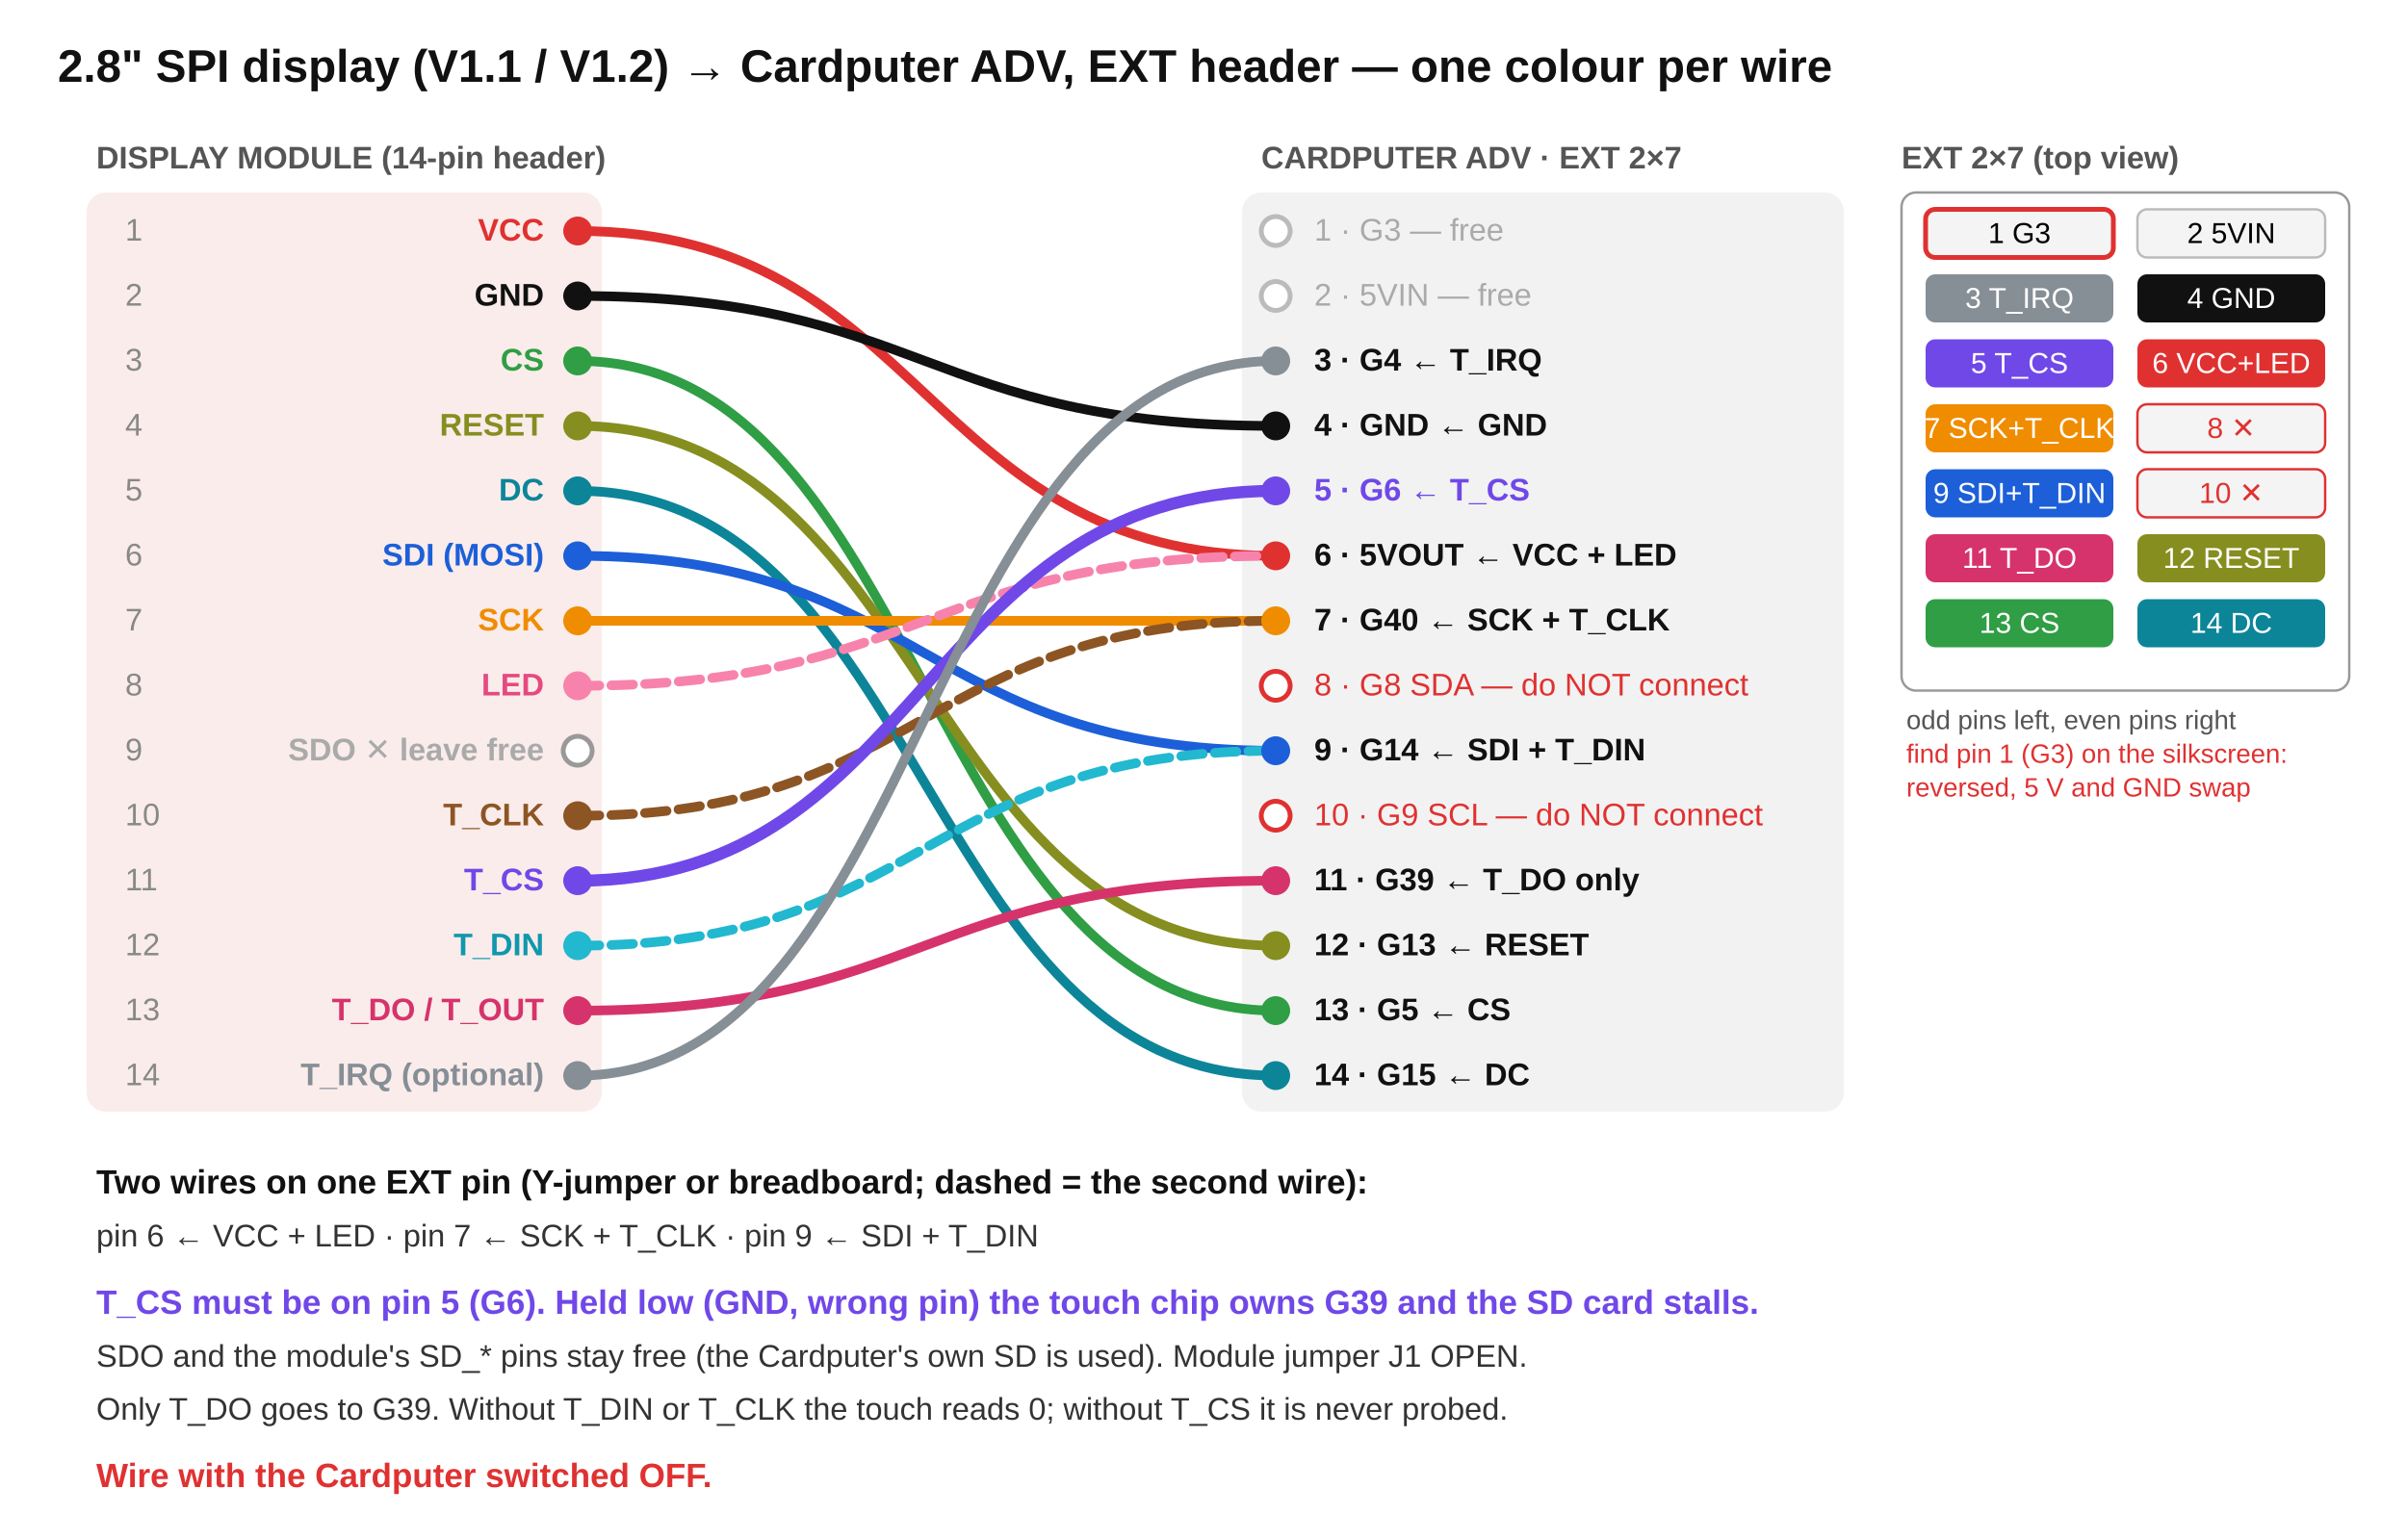
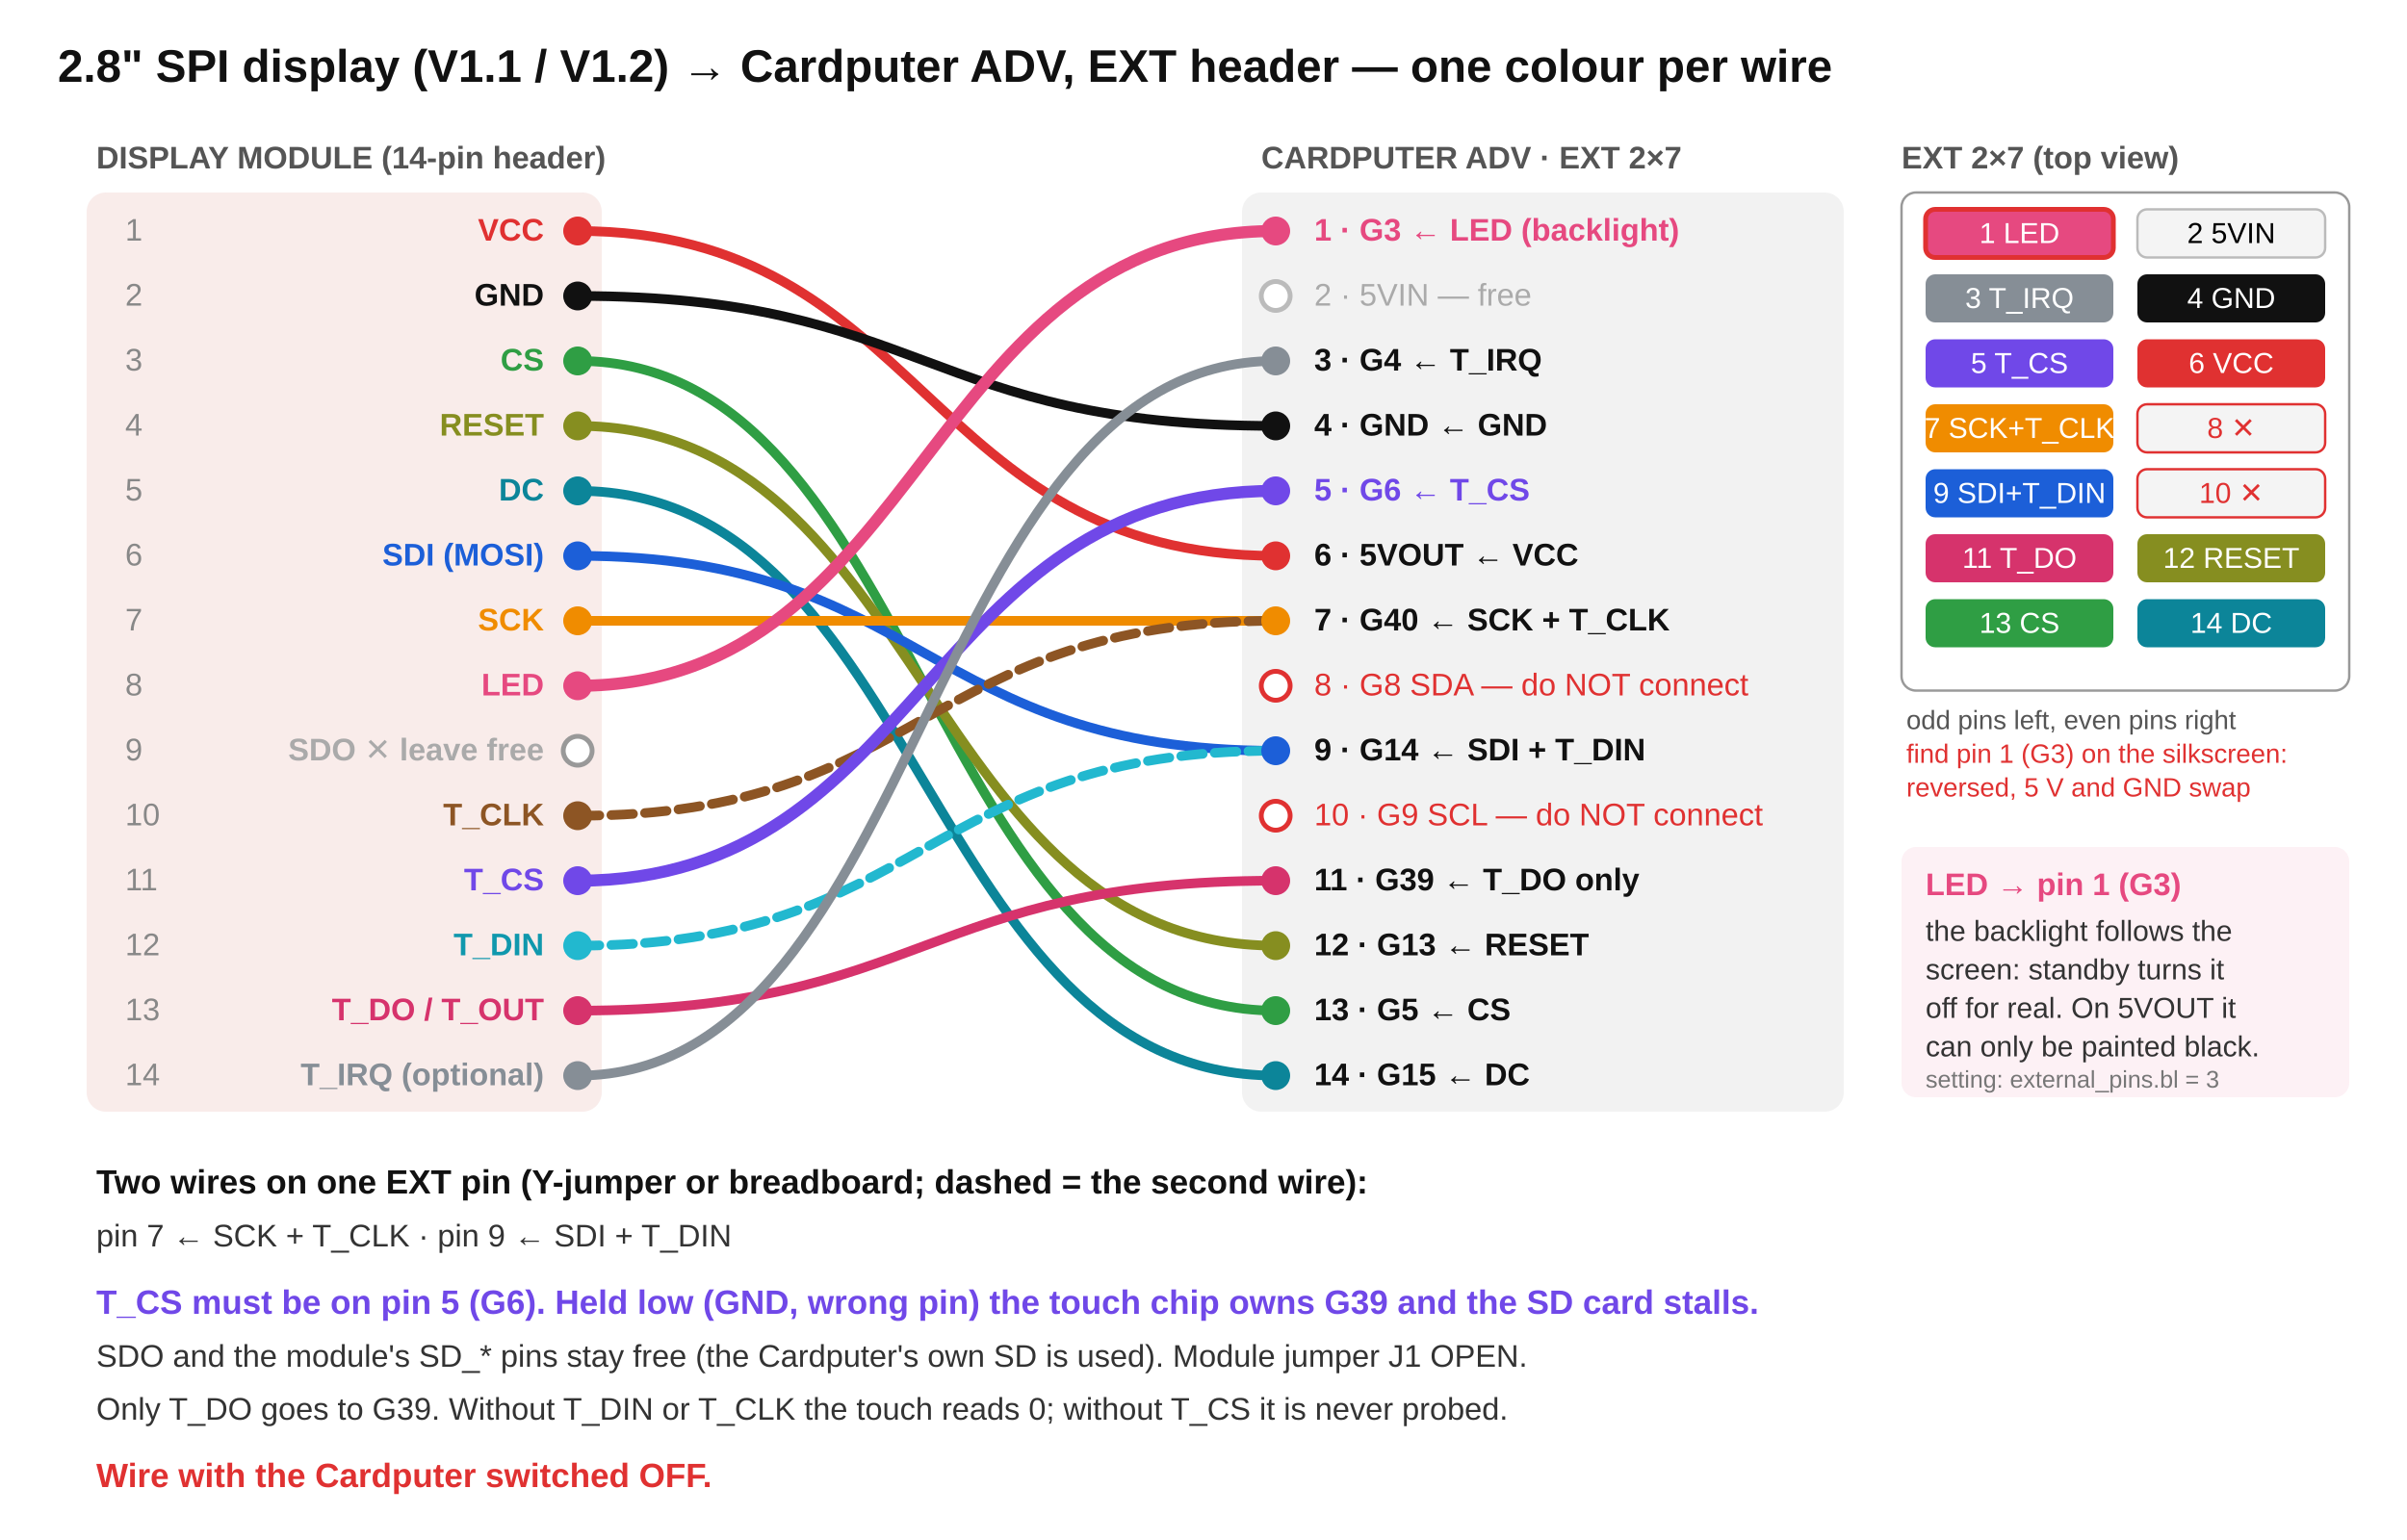
<svg xmlns="http://www.w3.org/2000/svg" viewBox="0 0 1000 640" font-family="Segoe UI, Arial, sans-serif" font-size="13">
  <rect width="1000" height="640" fill="#ffffff" />
  <text x="24" y="34" font-size="19" font-weight="700" fill="#111">2.8" SPI display (V1.1 / V1.2) → Cardputer ADV, EXT header — one colour per wire</text>
  <text x="40" y="70" font-weight="700" fill="#555">DISPLAY MODULE (14-pin header)</text>
  <text x="524" y="70" font-weight="700" fill="#555">CARDPUTER ADV · EXT 2×7</text>
  <rect x="36" y="80" width="214" height="382" rx="8" fill="#c0392b" opacity="0.10" />
  <rect x="516" y="80" width="250" height="382" rx="8" fill="#222" opacity="0.06" />
  <path d="M240 96 C384 96 384 231 530 231" fill="none" stroke="#e03131" stroke-width="4" stroke-linecap="round" />
  <path d="M240 123 C384 123 384 177 530 177" fill="none" stroke="#111111" stroke-width="4" stroke-linecap="round" />
  <path d="M240 150 C384 150 384 420 530 420" fill="none" stroke="#2f9e44" stroke-width="4" stroke-linecap="round" />
  <path d="M240 177 C384 177 384 393 530 393" fill="none" stroke="#868e20" stroke-width="4" stroke-linecap="round" />
  <path d="M240 204 C384 204 384 447 530 447" fill="none" stroke="#0c8599" stroke-width="4" stroke-linecap="round" />
  <path d="M240 231 C384 231 384 312 530 312" fill="none" stroke="#1c5fd8" stroke-width="4" stroke-linecap="round" />
  <path d="M240 258 C384 258 384 258 530 258" fill="none" stroke="#f08c00" stroke-width="4" stroke-linecap="round" />
-   <path d="M240 285 C384 285 384 231 530 231" fill="none" stroke="#f783ac" stroke-width="4" stroke-linecap="round" stroke-dasharray="9 5" />
+   <path d="M240 285 C384 285 384 96 530 96" fill="none" stroke="#e64980" stroke-width="5" stroke-linecap="round" />
  <path d="M240 339 C384 339 384 258 530 258" fill="none" stroke="#8d5524" stroke-width="4" stroke-linecap="round" stroke-dasharray="9 5" />
  <path d="M240 366 C384 366 384 204 530 204" fill="none" stroke="#7048e8" stroke-width="5" stroke-linecap="round" />
  <path d="M240 393 C384 393 384 312 530 312" fill="none" stroke="#22b8cf" stroke-width="4" stroke-linecap="round" stroke-dasharray="9 5" />
  <path d="M240 420 C384 420 384 366 530 366" fill="none" stroke="#d6336c" stroke-width="4" stroke-linecap="round" />
  <path d="M240 447 C384 447 384 150 530 150" fill="none" stroke="#868e96" stroke-width="4" stroke-linecap="round" />
  <text x="52" y="100" fill="#888">1</text>
  <text x="226" y="100" text-anchor="end" font-weight="600" fill="#e03131">VCC</text>
  <circle cx="240" cy="96" r="6" fill="#e03131" />
  <text x="52" y="127" fill="#888">2</text>
  <text x="226" y="127" text-anchor="end" font-weight="600" fill="#111">GND</text>
  <circle cx="240" cy="123" r="6" fill="#111111" />
  <text x="52" y="154" fill="#888">3</text>
  <text x="226" y="154" text-anchor="end" font-weight="600" fill="#2f9e44">CS</text>
  <circle cx="240" cy="150" r="6" fill="#2f9e44" />
  <text x="52" y="181" fill="#888">4</text>
  <text x="226" y="181" text-anchor="end" font-weight="600" fill="#868e20">RESET</text>
  <circle cx="240" cy="177" r="6" fill="#868e20" />
  <text x="52" y="208" fill="#888">5</text>
  <text x="226" y="208" text-anchor="end" font-weight="600" fill="#0c8599">DC</text>
  <circle cx="240" cy="204" r="6" fill="#0c8599" />
  <text x="52" y="235" fill="#888">6</text>
  <text x="226" y="235" text-anchor="end" font-weight="600" fill="#1c5fd8">SDI (MOSI)</text>
  <circle cx="240" cy="231" r="6" fill="#1c5fd8" />
  <text x="52" y="262" fill="#888">7</text>
  <text x="226" y="262" text-anchor="end" font-weight="600" fill="#f08c00">SCK</text>
  <circle cx="240" cy="258" r="6" fill="#f08c00" />
  <text x="52" y="289" fill="#888">8</text>
  <text x="226" y="289" text-anchor="end" font-weight="600" fill="#e64980">LED</text>
-   <circle cx="240" cy="285" r="6" fill="#f783ac" />
+   <circle cx="240" cy="285" r="6" fill="#e64980" />
  <text x="52" y="316" fill="#888">9</text>
  <text x="226" y="316" text-anchor="end" font-weight="600" fill="#aaa">SDO  ✕ leave free</text>
  <circle cx="240" cy="312" r="6" fill="#fff" stroke="#999" stroke-width="2" />
  <text x="52" y="343" fill="#888">10</text>
  <text x="226" y="343" text-anchor="end" font-weight="600" fill="#8d5524">T_CLK</text>
  <circle cx="240" cy="339" r="6" fill="#8d5524" />
  <text x="52" y="370" fill="#888">11</text>
  <text x="226" y="370" text-anchor="end" font-weight="700" fill="#7048e8">T_CS</text>
  <circle cx="240" cy="366" r="6" fill="#7048e8" />
  <text x="52" y="397" fill="#888">12</text>
  <text x="226" y="397" text-anchor="end" font-weight="600" fill="#1098ad">T_DIN</text>
  <circle cx="240" cy="393" r="6" fill="#22b8cf" />
  <text x="52" y="424" fill="#888">13</text>
  <text x="226" y="424" text-anchor="end" font-weight="600" fill="#d6336c">T_DO / T_OUT</text>
  <circle cx="240" cy="420" r="6" fill="#d6336c" />
  <text x="52" y="451" fill="#888">14</text>
  <text x="226" y="451" text-anchor="end" font-weight="600" fill="#868e96">T_IRQ (optional)</text>
  <circle cx="240" cy="447" r="6" fill="#868e96" />
-   <circle cx="530" cy="96" r="6" fill="#fff" stroke="#bbb" stroke-width="2" />
-   <text x="546" y="100" fill="#aaa">1 · G3 — free</text>
+   <circle cx="530" cy="96" r="6" fill="#e64980" />
+   <text x="546" y="100" font-weight="700" fill="#e64980">1 · G3 ← LED (backlight)</text>
  <circle cx="530" cy="123" r="6" fill="#fff" stroke="#bbb" stroke-width="2" />
  <text x="546" y="127" fill="#aaa">2 · 5VIN — free</text>
  <circle cx="530" cy="150" r="6" fill="#868e96" />
  <text x="546" y="154" font-weight="600" fill="#111">3 · G4 ← T_IRQ</text>
  <circle cx="530" cy="177" r="6" fill="#111111" />
  <text x="546" y="181" font-weight="600" fill="#111">4 · GND ← GND</text>
  <circle cx="530" cy="204" r="6" fill="#7048e8" />
  <text x="546" y="208" font-weight="700" fill="#7048e8">5 · G6 ← T_CS</text>
  <circle cx="530" cy="231" r="6" fill="#e03131" />
-   <text x="546" y="235" font-weight="600" fill="#111">6 · 5VOUT ← VCC + LED</text>
+   <text x="546" y="235" font-weight="600" fill="#111">6 · 5VOUT ← VCC</text>
  <circle cx="530" cy="258" r="6" fill="#f08c00" />
  <text x="546" y="262" font-weight="600" fill="#111">7 · G40 ← SCK + T_CLK</text>
  <circle cx="530" cy="285" r="6" fill="#fff" stroke="#e03131" stroke-width="2" />
  <text x="546" y="289" fill="#e03131">8 · G8 SDA — do NOT connect</text>
  <circle cx="530" cy="312" r="6" fill="#1c5fd8" />
  <text x="546" y="316" font-weight="600" fill="#111">9 · G14 ← SDI + T_DIN</text>
  <circle cx="530" cy="339" r="6" fill="#fff" stroke="#e03131" stroke-width="2" />
  <text x="546" y="343" fill="#e03131">10 · G9 SCL — do NOT connect</text>
  <circle cx="530" cy="366" r="6" fill="#d6336c" />
  <text x="546" y="370" font-weight="600" fill="#111">11 · G39 ← T_DO only</text>
  <circle cx="530" cy="393" r="6" fill="#868e20" />
  <text x="546" y="397" font-weight="600" fill="#111">12 · G13 ← RESET</text>
  <circle cx="530" cy="420" r="6" fill="#2f9e44" />
  <text x="546" y="424" font-weight="600" fill="#111">13 · G5 ← CS</text>
  <circle cx="530" cy="447" r="6" fill="#0c8599" />
  <text x="546" y="451" font-weight="600" fill="#111">14 · G15 ← DC</text>
  <text x="790" y="70" font-weight="700" fill="#555">EXT 2×7 (top view)</text>
  <rect x="790" y="80" width="186" height="207" rx="6" fill="none" stroke="#999" />
-   <rect x="800" y="87" width="78" height="20" rx="4" fill="#f4f4f4" stroke="#e03131" stroke-width="2" />
-   <text x="839" y="101" text-anchor="middle" font-size="12">1 G3</text>
+   <rect x="800" y="87" width="78" height="20" rx="4" fill="#e64980" stroke="#e03131" stroke-width="2" />
+   <text x="839" y="101" text-anchor="middle" font-size="12" fill="#fff">1 LED</text>
  <rect x="888" y="87" width="78" height="20" rx="4" fill="#f4f4f4" stroke="#bbb" />
  <text x="927" y="101" text-anchor="middle" font-size="12">2 5VIN</text>
  <rect x="800" y="114" width="78" height="20" rx="4" fill="#868e96" />
  <text x="839" y="128" text-anchor="middle" font-size="12" fill="#fff">3 T_IRQ</text>
  <rect x="888" y="114" width="78" height="20" rx="4" fill="#111" />
  <text x="927" y="128" text-anchor="middle" font-size="12" fill="#fff">4 GND</text>
  <rect x="800" y="141" width="78" height="20" rx="4" fill="#7048e8" />
  <text x="839" y="155" text-anchor="middle" font-size="12" fill="#fff">5 T_CS</text>
  <rect x="888" y="141" width="78" height="20" rx="4" fill="#e03131" />
-   <text x="927" y="155" text-anchor="middle" font-size="12" fill="#fff">6 VCC+LED</text>
+   <text x="927" y="155" text-anchor="middle" font-size="12" fill="#fff">6 VCC</text>
  <rect x="800" y="168" width="78" height="20" rx="4" fill="#f08c00" />
  <text x="839" y="182" text-anchor="middle" font-size="12" fill="#fff">7 SCK+T_CLK</text>
  <rect x="888" y="168" width="78" height="20" rx="4" fill="#f4f4f4" stroke="#e03131" />
  <text x="927" y="182" text-anchor="middle" font-size="12" fill="#e03131">8 ✕</text>
  <rect x="800" y="195" width="78" height="20" rx="4" fill="#1c5fd8" />
  <text x="839" y="209" text-anchor="middle" font-size="12" fill="#fff">9 SDI+T_DIN</text>
  <rect x="888" y="195" width="78" height="20" rx="4" fill="#f4f4f4" stroke="#e03131" />
  <text x="927" y="209" text-anchor="middle" font-size="12" fill="#e03131">10 ✕</text>
  <rect x="800" y="222" width="78" height="20" rx="4" fill="#d6336c" />
  <text x="839" y="236" text-anchor="middle" font-size="12" fill="#fff">11 T_DO</text>
  <rect x="888" y="222" width="78" height="20" rx="4" fill="#868e20" />
  <text x="927" y="236" text-anchor="middle" font-size="12" fill="#fff">12 RESET</text>
  <rect x="800" y="249" width="78" height="20" rx="4" fill="#2f9e44" />
  <text x="839" y="263" text-anchor="middle" font-size="12" fill="#fff">13 CS</text>
  <rect x="888" y="249" width="78" height="20" rx="4" fill="#0c8599" />
  <text x="927" y="263" text-anchor="middle" font-size="12" fill="#fff">14 DC</text>
  <text x="792" y="303" font-size="11" fill="#555">odd pins left, even pins right</text>
  <text x="792" y="317" font-size="11" fill="#e03131">find pin 1 (G3) on the silkscreen:</text>
  <text x="792" y="331" font-size="11" fill="#e03131">reversed, 5 V and GND swap</text>
  <text x="40" y="496" font-size="14" font-weight="700" fill="#111">Two wires on one EXT pin (Y-jumper or breadboard; dashed = the second wire):</text>
-   <text x="40" y="518" font-size="13" fill="#333">pin 6 ← VCC + LED · pin 7 ← SCK + T_CLK · pin 9 ← SDI + T_DIN</text>
+   <text x="40" y="518" font-size="13" fill="#333">pin 7 ← SCK + T_CLK · pin 9 ← SDI + T_DIN</text>
  <text x="40" y="546" font-size="14" font-weight="700" fill="#7048e8">T_CS must be on pin 5 (G6). Held low (GND, wrong pin) the touch chip owns G39 and the SD card stalls.</text>
  <text x="40" y="568" font-size="13" fill="#333">SDO and the module's SD_* pins stay free (the Cardputer's own SD is used). Module jumper J1 OPEN.</text>
  <text x="40" y="590" font-size="13" fill="#333">Only T_DO goes to G39. Without T_DIN or T_CLK the touch reads 0; without T_CS it is never probed.</text>
+   <rect x="790" y="352" width="186" height="104" rx="6" fill="#e64980" opacity="0.08" />
+   <text x="800" y="372" font-size="13" font-weight="700" fill="#e64980">LED → pin 1 (G3)</text>
+   <text x="800" y="391" font-size="12" fill="#333">the backlight follows the</text>
+   <text x="800" y="407" font-size="12" fill="#333">screen: standby turns it</text>
+   <text x="800" y="423" font-size="12" fill="#333">off for real. On 5VOUT it</text>
+   <text x="800" y="439" font-size="12" fill="#333">can only be painted black.</text>
+   <text x="800" y="452" font-size="10" fill="#777">setting: external_pins.bl = 3</text>
  <text x="40" y="618" font-size="14" fill="#e03131" font-weight="700">Wire with the Cardputer switched OFF.</text>
</svg>
